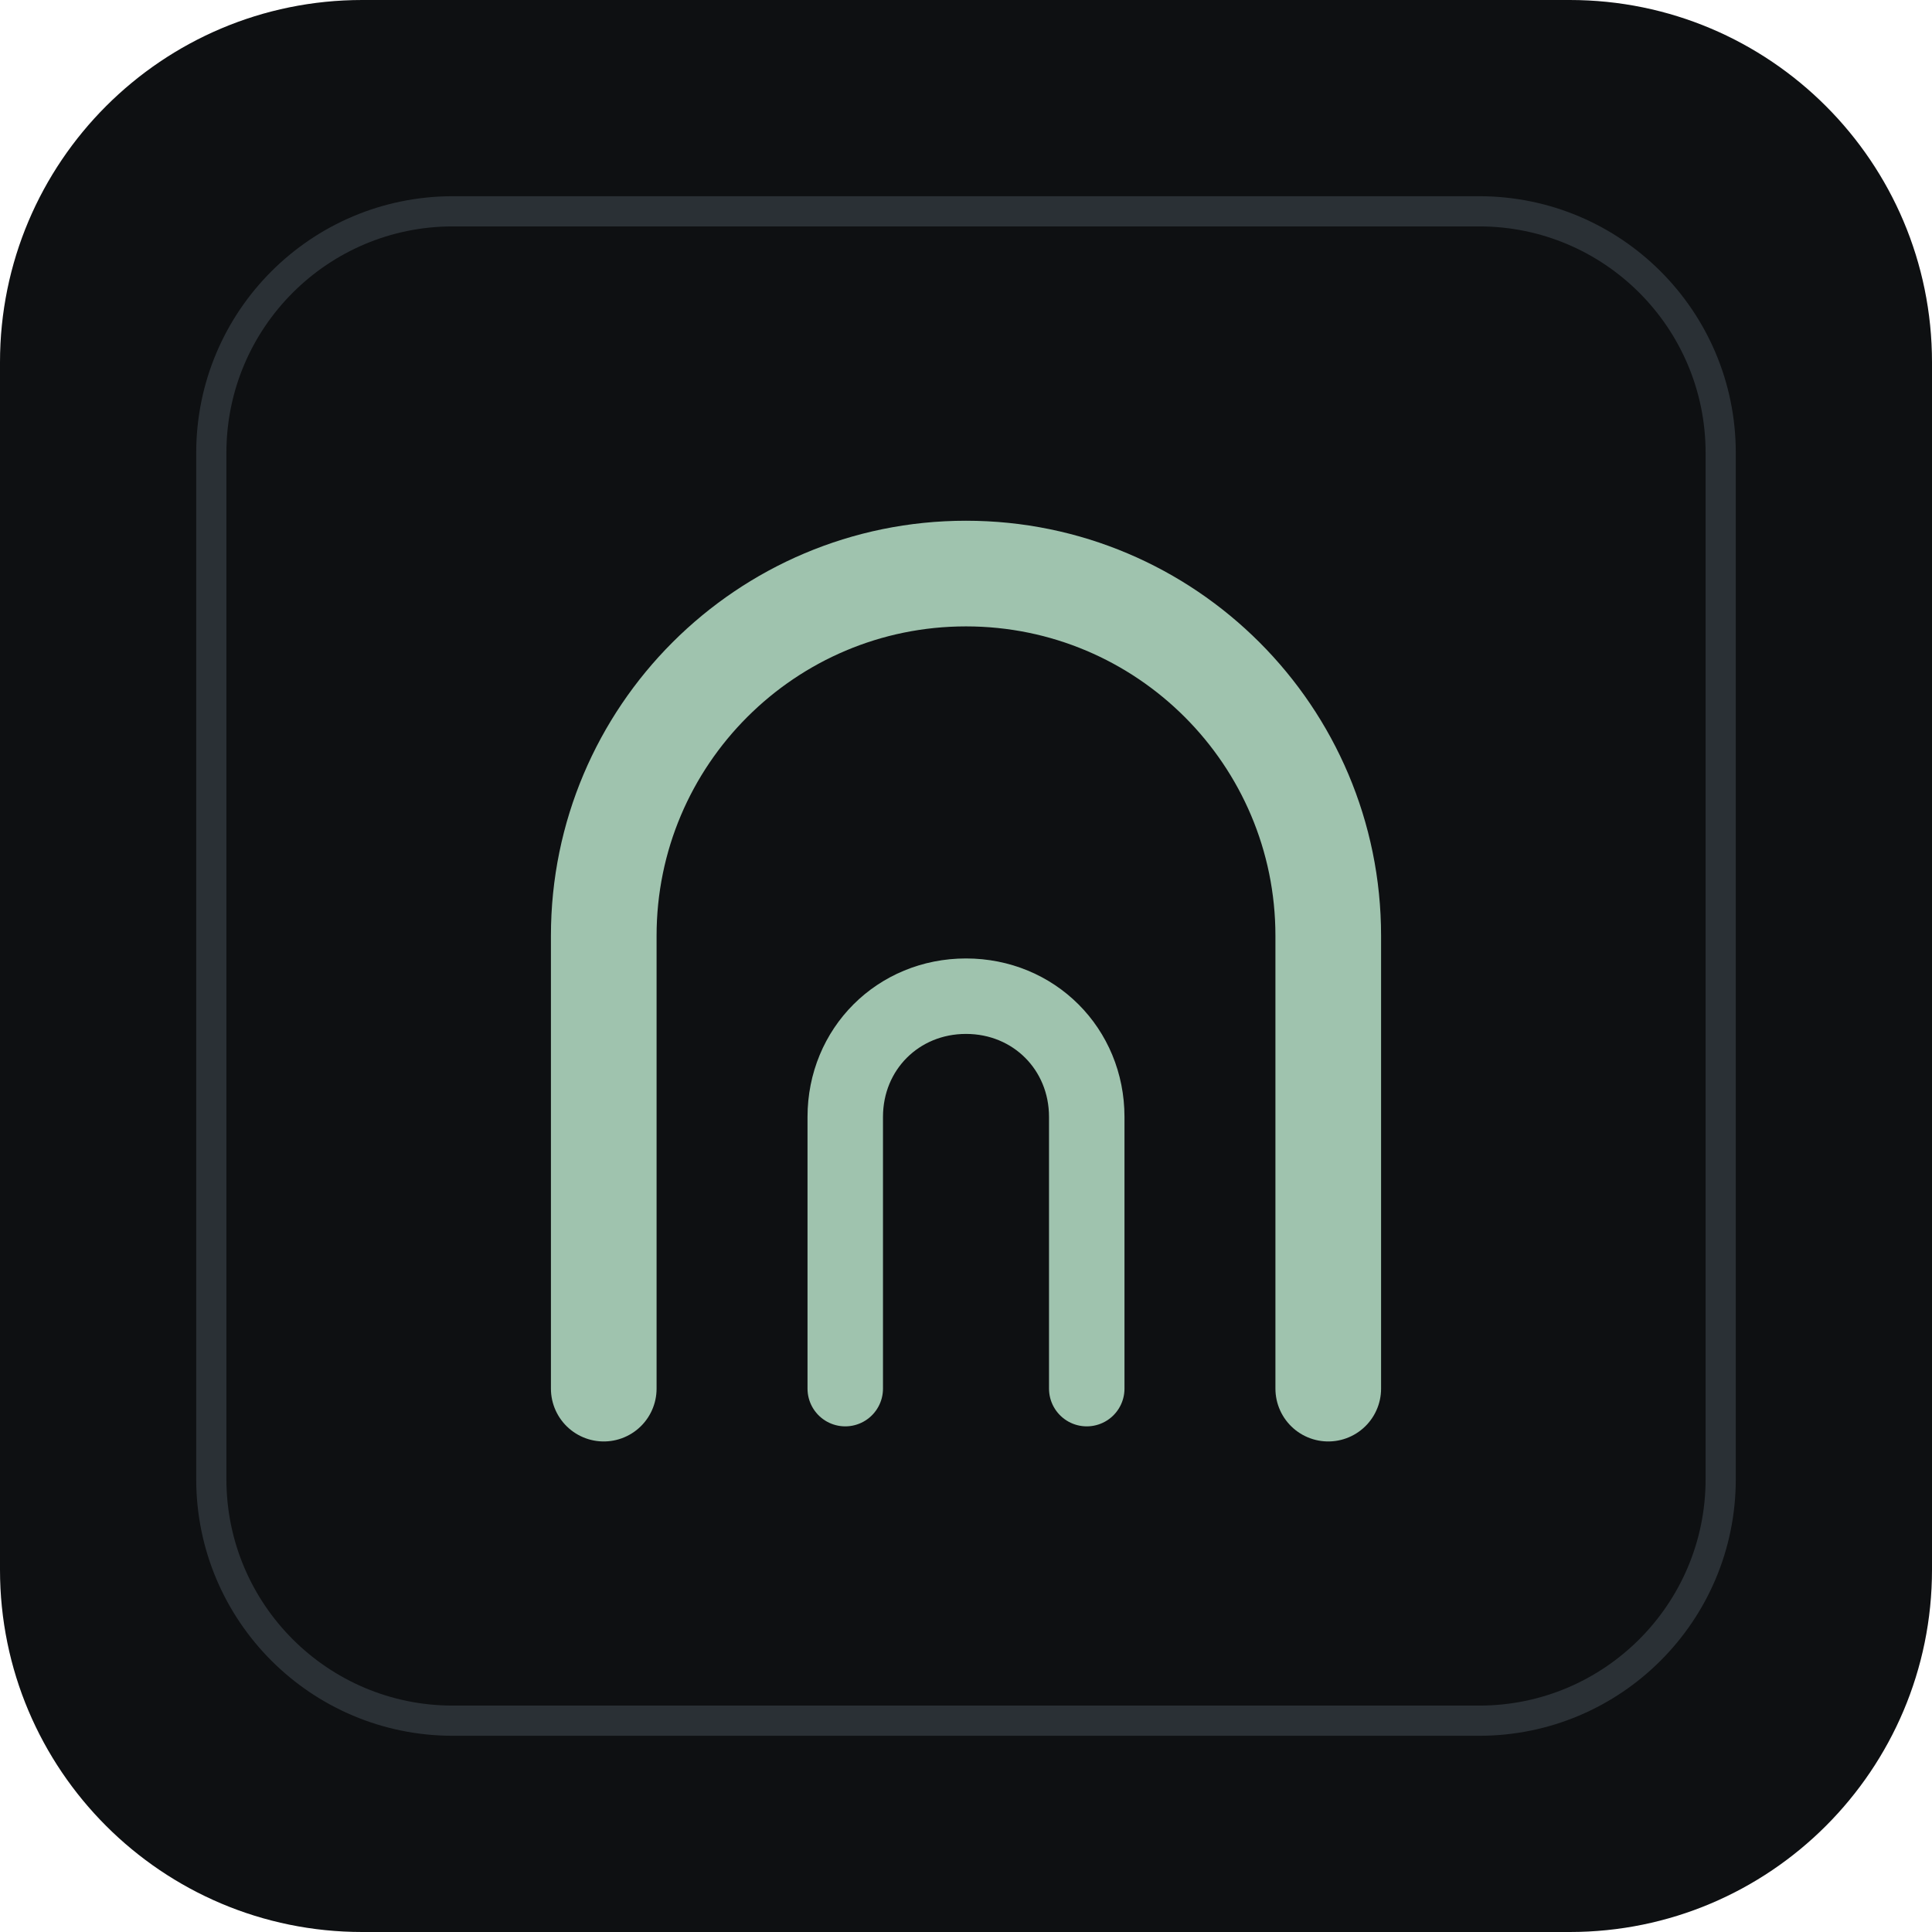
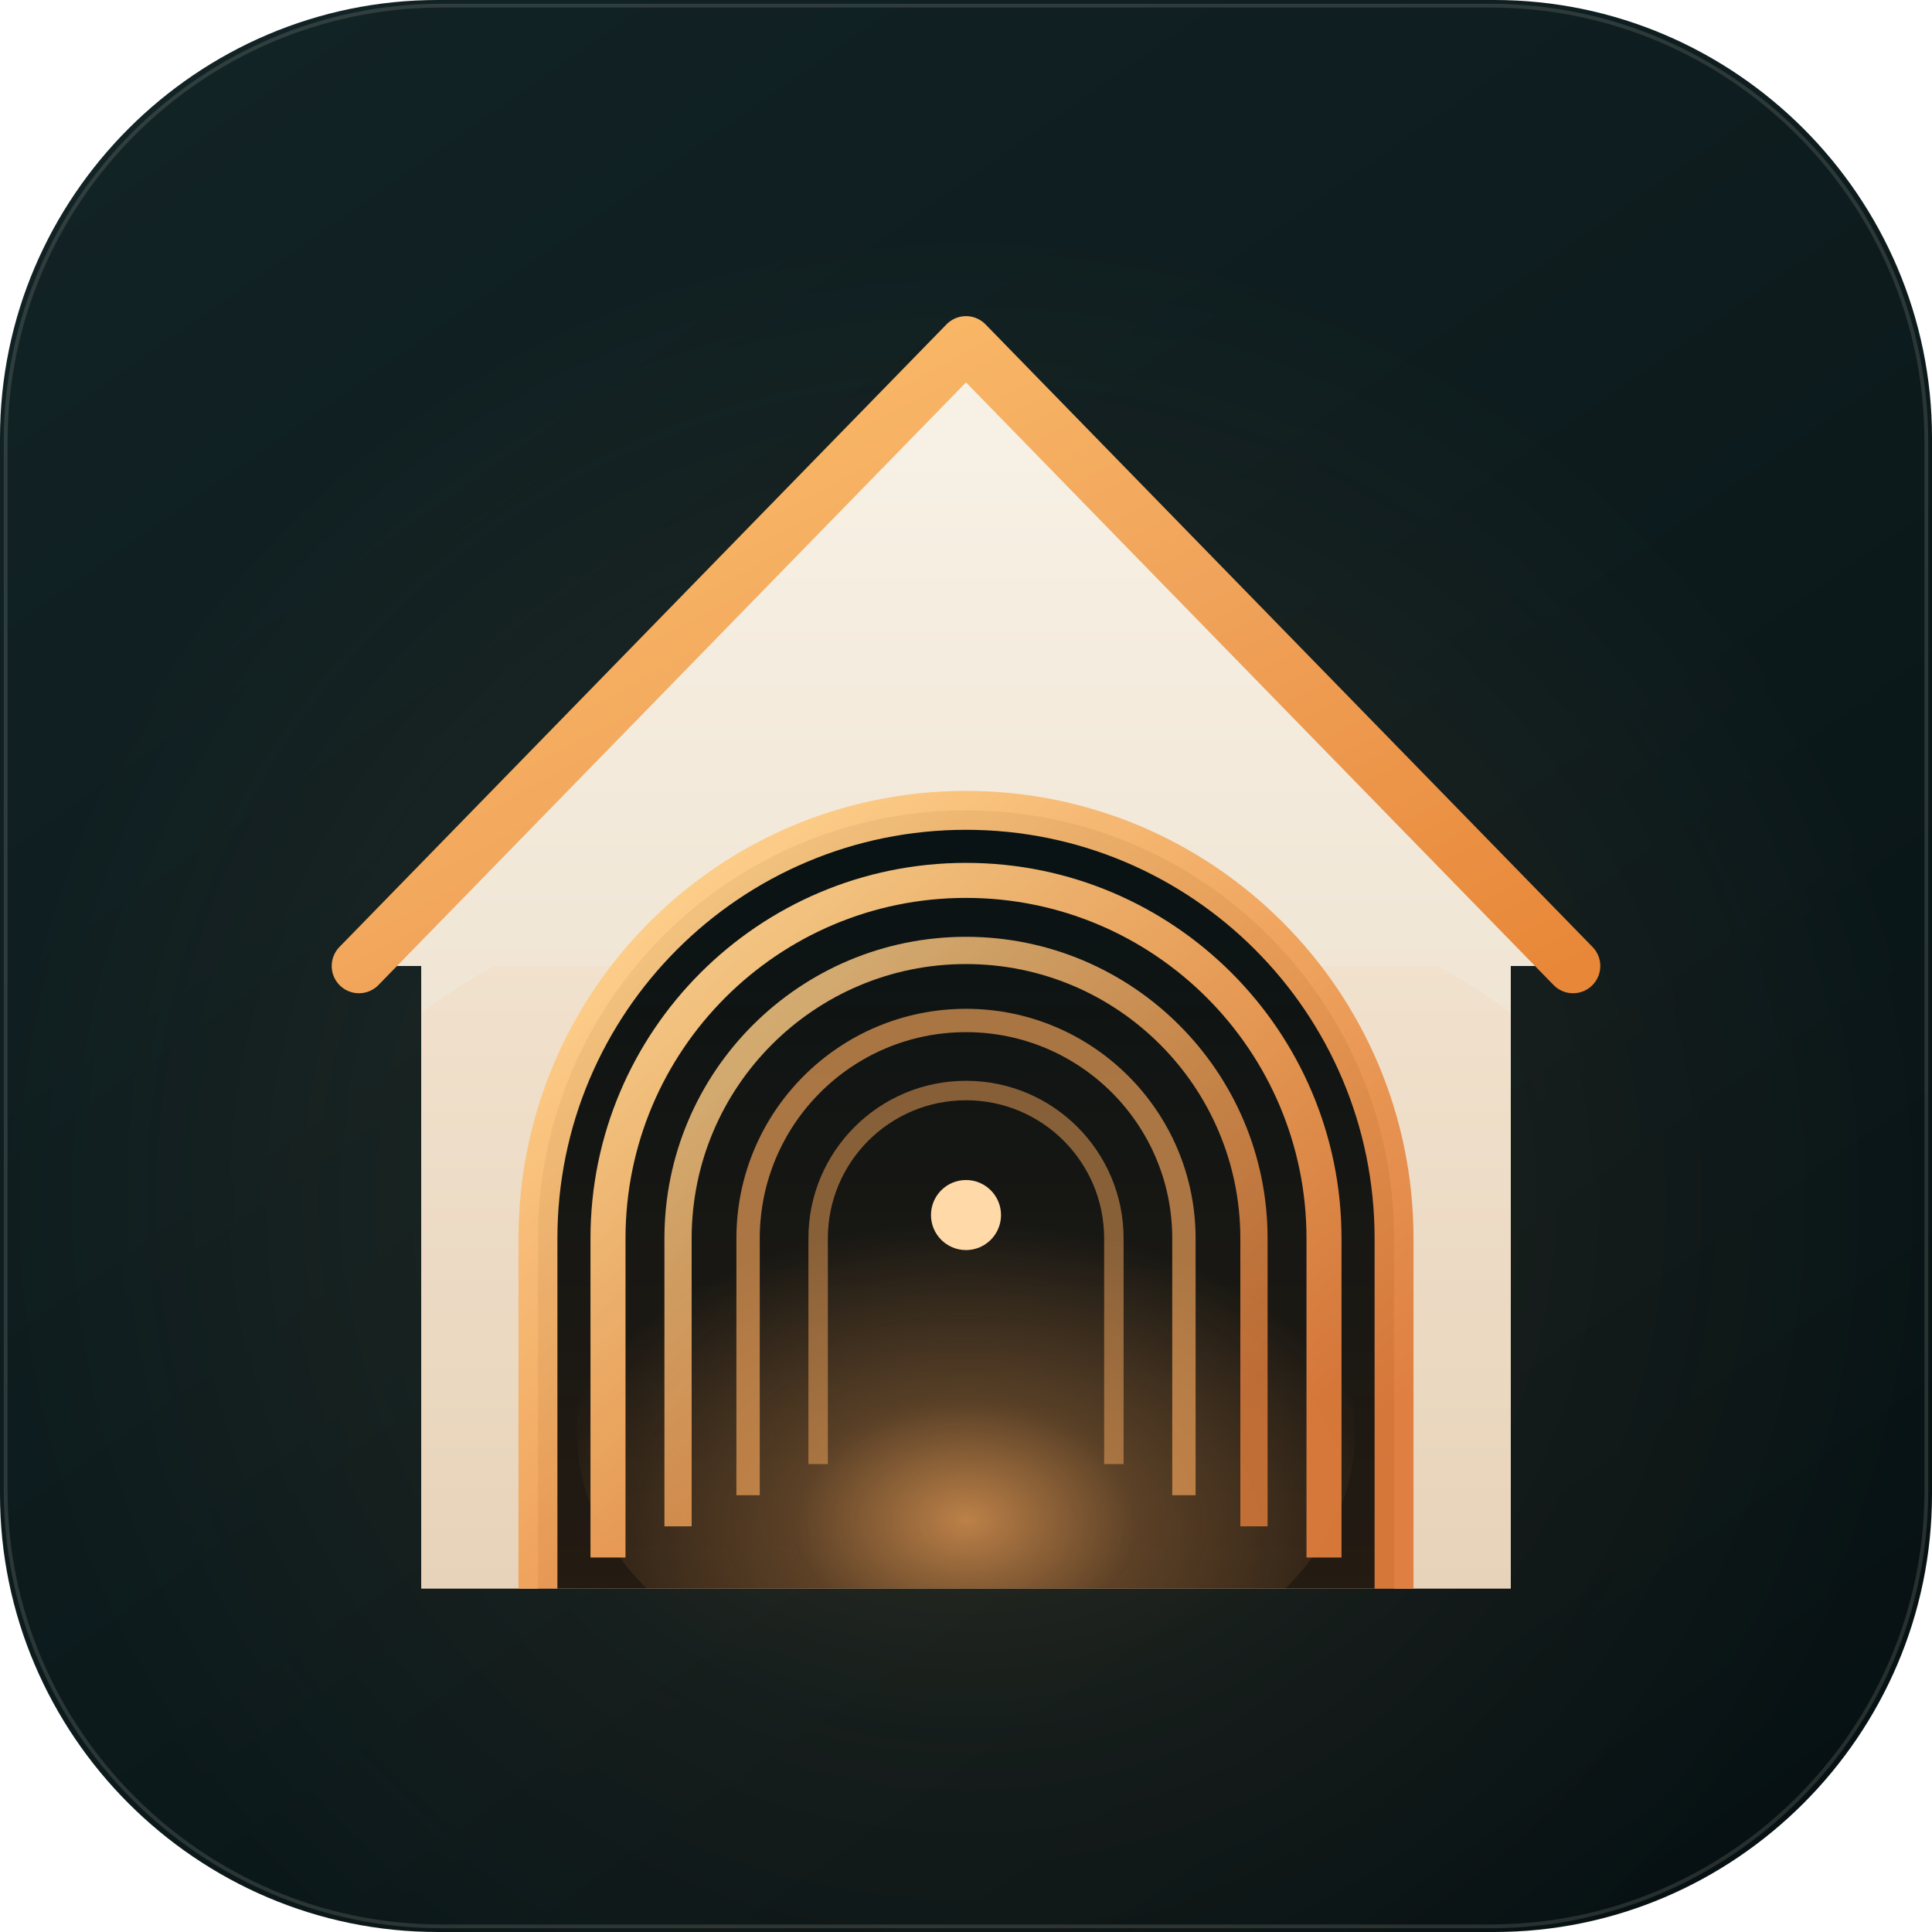
- <svg xmlns="http://www.w3.org/2000/svg" width="512" height="512" viewBox="0 0 512 512">
-   <rect width="512" height="512" rx="96" fill="#0e1012" />
-   <rect x="56" y="56" width="400" height="400" rx="64" fill="none" stroke="#2a3035" stroke-width="8" />
-   <path d="M160 368V248c0-53 43-96 96-96s96 43 96 96v120" fill="none" stroke="#9fc3ae" stroke-width="28" stroke-linecap="round" />
-   <path d="M224 368v-72c0-18 14-32 32-32s32 14 32 32v72" fill="none" stroke="#9fc3ae" stroke-width="20" stroke-linecap="round" />
+ <svg xmlns="http://www.w3.org/2000/svg" width="1024" height="1024" viewBox="0 0 1024 1024">
+   <defs>
+     <linearGradient id="bg" x1=".15" y1="0" x2=".85" y2="1">
+       <stop offset="0" stop-color="#122325" />
+       <stop offset=".55" stop-color="#0C1A1C" />
+       <stop offset="1" stop-color="#071113" />
+     </linearGradient>
+     <radialGradient id="halo" cx=".5" cy=".62" r=".5">
+       <stop offset="0" stop-color="#F0A35A" stop-opacity=".22" />
+       <stop offset=".55" stop-color="#F0A35A" stop-opacity=".05" />
+       <stop offset="1" stop-color="#F0A35A" stop-opacity="0" />
+     </radialGradient>
+     <clipPath id="tileClip">
+       <path d="M232,0 H792 C919.6,0 1024,104.4 1024,232 V792 C1024,919.6 919.6,1024 792,1024 H232 C104.4,1024 0,919.6 0,792 V232 C0,104.4 104.4,0 232,0 Z" />
+     </clipPath>
+   </defs>
+   <path d="M232,0 H792 C919.6,0 1024,104.4 1024,232 V792 C1024,919.6 919.6,1024 792,1024 H232 C104.4,1024 0,919.6 0,792 V232 C0,104.4 104.4,0 232,0 Z" fill="url(#bg)" />
+   <g clip-path="url(#tileClip)">
+     <rect width="1024" height="1024" fill="url(#halo)" />
+     <g transform="translate(190.25,182.00) scale(2.0625) translate(-100,-100)">
+       <defs>
+         <linearGradient id="ahouse" x1="256" y1="100" x2="256" y2="420" gradientUnits="userSpaceOnUse">
+           <stop offset="0" stop-color="#F8F2E7" />
+           <stop offset=".55" stop-color="#F0E5D4" />
+           <stop offset="1" stop-color="#E6D7C1" />
+         </linearGradient>
+         <linearGradient id="adoor" x1="0" y1="0" x2="0" y2="1">
+           <stop offset="0" stop-color="#081214" />
+           <stop offset="1" stop-color="#241B12" />
+         </linearGradient>
+         <linearGradient id="aroofLine" x1="0" y1="0" x2="1" y2="1">
+           <stop offset="0" stop-color="#FFC46E" />
+           <stop offset=".55" stop-color="#F0A35A" />
+           <stop offset="1" stop-color="#E88738" />
+         </linearGradient>
+         <linearGradient id="aring" x1=".1" y1=".1" x2=".85" y2=".9">
+           <stop offset="0" stop-color="#FFD08A" />
+           <stop offset=".5" stop-color="#F0A35A" />
+           <stop offset="1" stop-color="#DE7C3C" />
+         </linearGradient>
+         <radialGradient id="aglow" cx=".5" cy=".66" r=".55">
+           <stop offset="0" stop-color="#F0A35A" stop-opacity=".75" />
+           <stop offset=".4" stop-color="#F0A35A" stop-opacity=".28" />
+           <stop offset="1" stop-color="#F0A35A" stop-opacity="0" />
+         </radialGradient>
+         <clipPath id="abodyclip">
+           <rect x="116" y="260" width="280" height="160" />
+         </clipPath>
+         <clipPath id="adoorclip">
+           <path d="M146,420 L146,330 A110,110 0 0 1 366,330 L366,420 Z" />
+         </clipPath>
+       </defs>
+       <path d="M100,260 L256,100 L412,260 L396,260 L396,420 L116,420 L116,260 Z" fill="url(#ahouse)" />
+       <g clip-path="url(#abodyclip)">
+         <ellipse cx="256" cy="360" rx="190" ry="130" fill="#F0A35A" opacity=".075" />
+       </g>
+       <path d="M100,260 L256,100 L412,260" fill="none" stroke="url(#aroofLine)" stroke-width="14" stroke-linecap="round" stroke-linejoin="round" />
+       <path d="M146,420 L146,330 A110,110 0 0 1 366,330 L366,420 Z" fill="url(#adoor)" />
+       <g clip-path="url(#adoorclip)">
+         <ellipse cx="256" cy="380" rx="100" ry="70" fill="url(#aglow)" />
+         <path d="M164,412 L164,330 A92,92 0 0 1 348,330 L348,412" fill="none" stroke="url(#aring)" stroke-width="9" opacity=".95" />
+         <path d="M182,404 L182,330 A74,74 0 0 1 330,330 L330,404" fill="none" stroke="url(#aring)" stroke-width="7" opacity=".82" />
+         <path d="M200,396 L200,330 A56,56 0 0 1 312,330 L312,396" fill="none" stroke="#F0A35A" stroke-width="6" opacity=".68" />
+         <path d="M218,388 L218,330 A38,38 0 0 1 294,330 L294,388" fill="none" stroke="#F0A35A" stroke-width="5" opacity=".52" />
+         <circle cx="256" cy="324" r="9" fill="#FFD9A8" />
+       </g>
+       <path d="M146,420 L146,330 A110,110 0 0 1 366,330 L366,420" fill="none" stroke="url(#aring)" stroke-width="10" opacity=".95" />
+     </g>
+   </g>
+   <path d="M233.95,3 H790.05 C917.07,3 1021,106.93 1021,233.95 V790.05 C1021,917.07 917.07,1021 790.05,1021 H233.95 C106.93,1021 3,917.07 3,790.05 V233.95 C3,106.93 106.93,3 233.95,3 Z" fill="none" stroke="#F1E8DA" stroke-width="2" opacity=".14" />
</svg>
